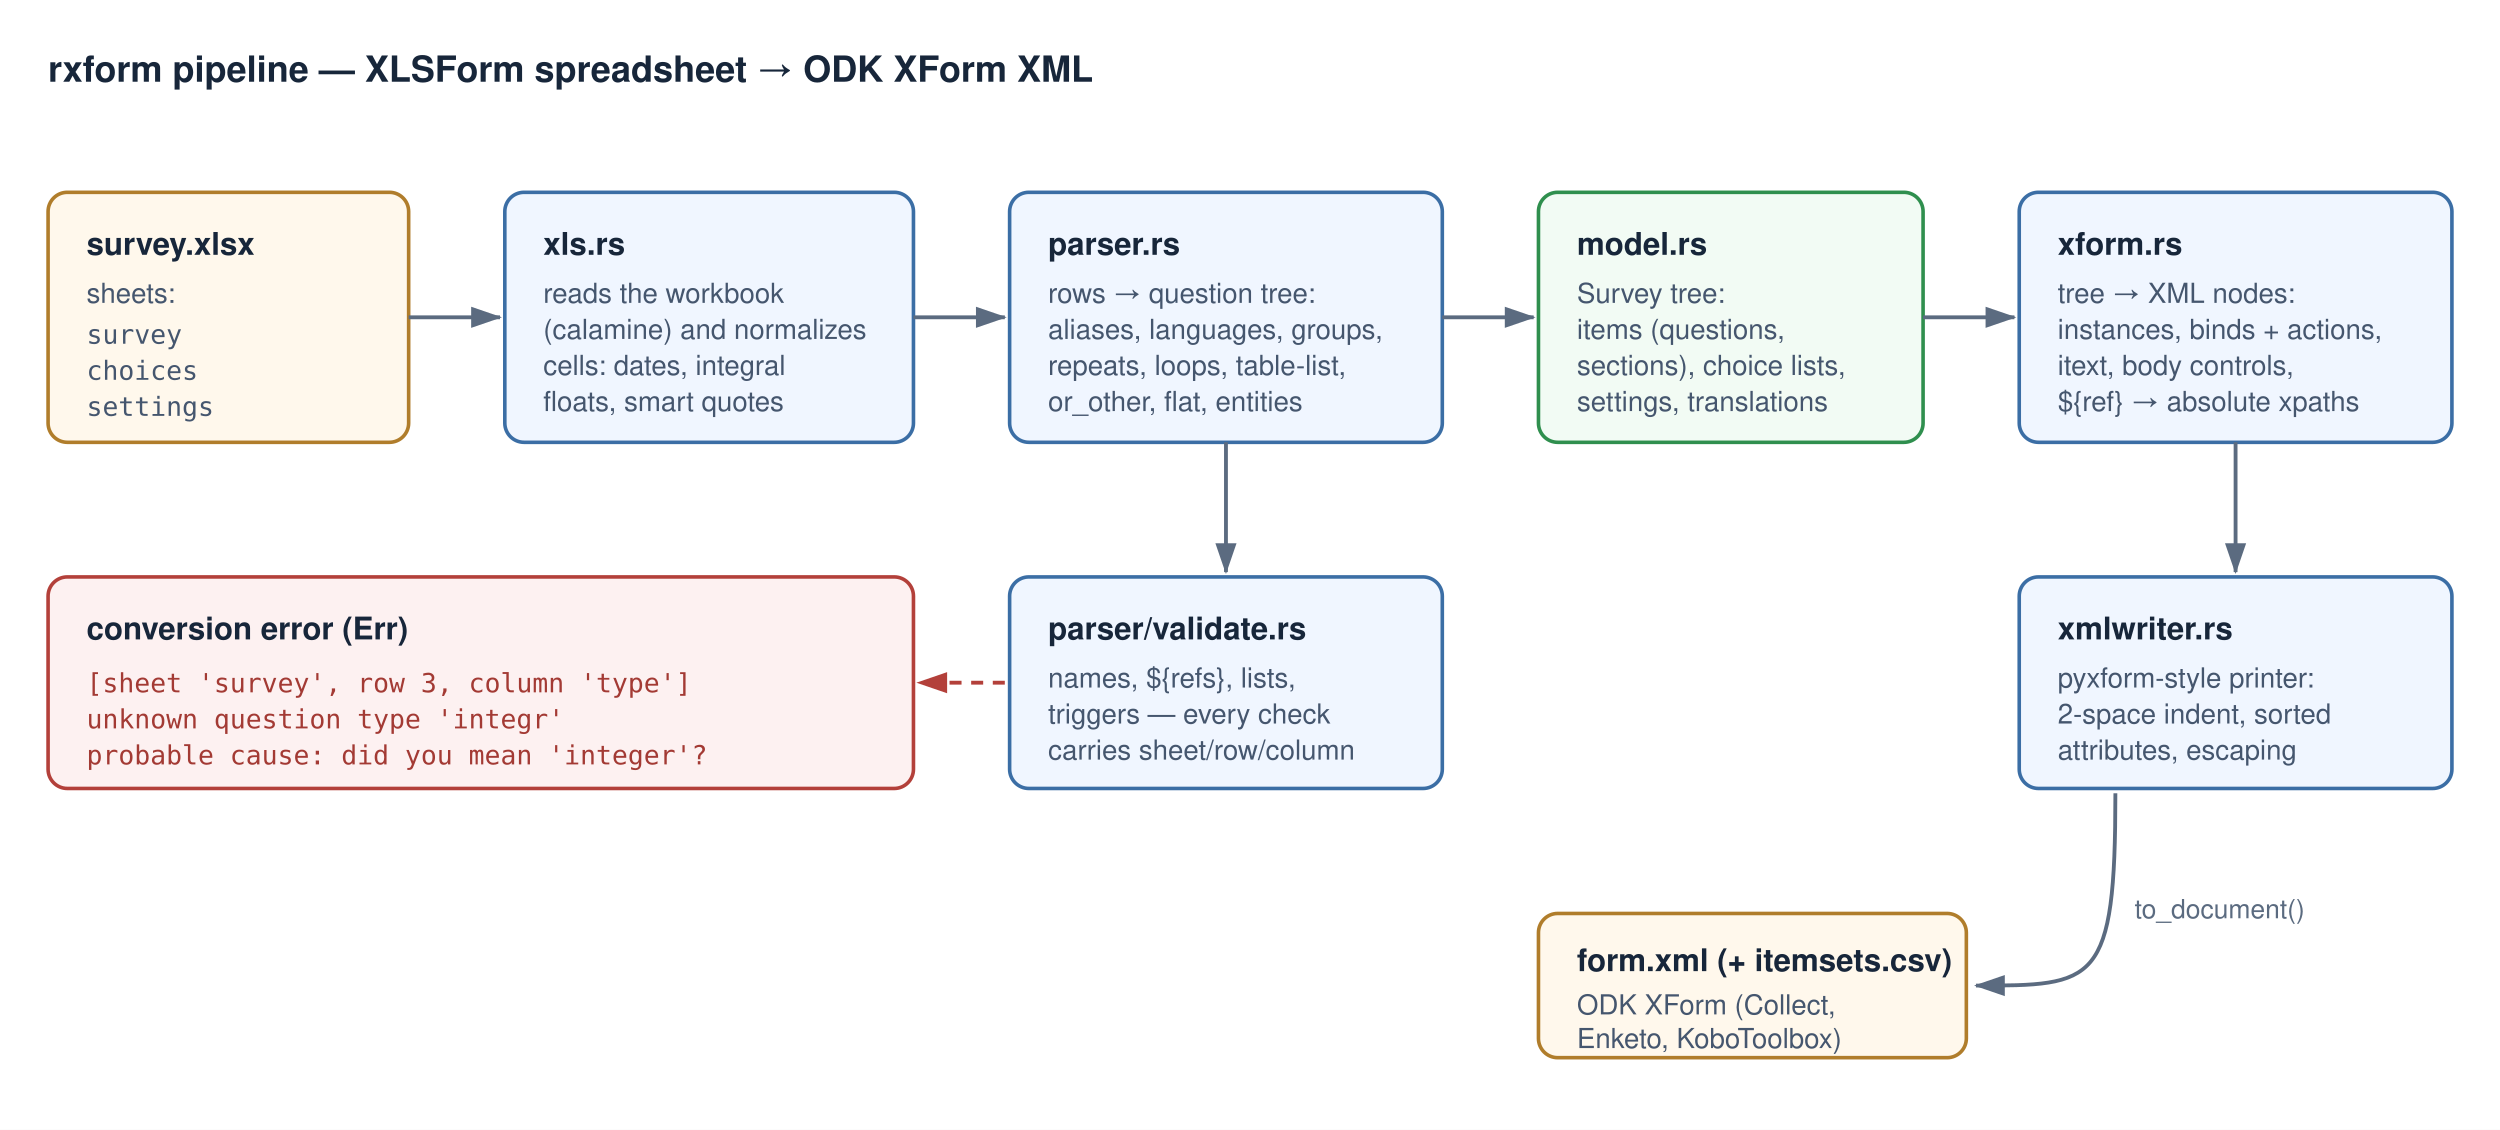
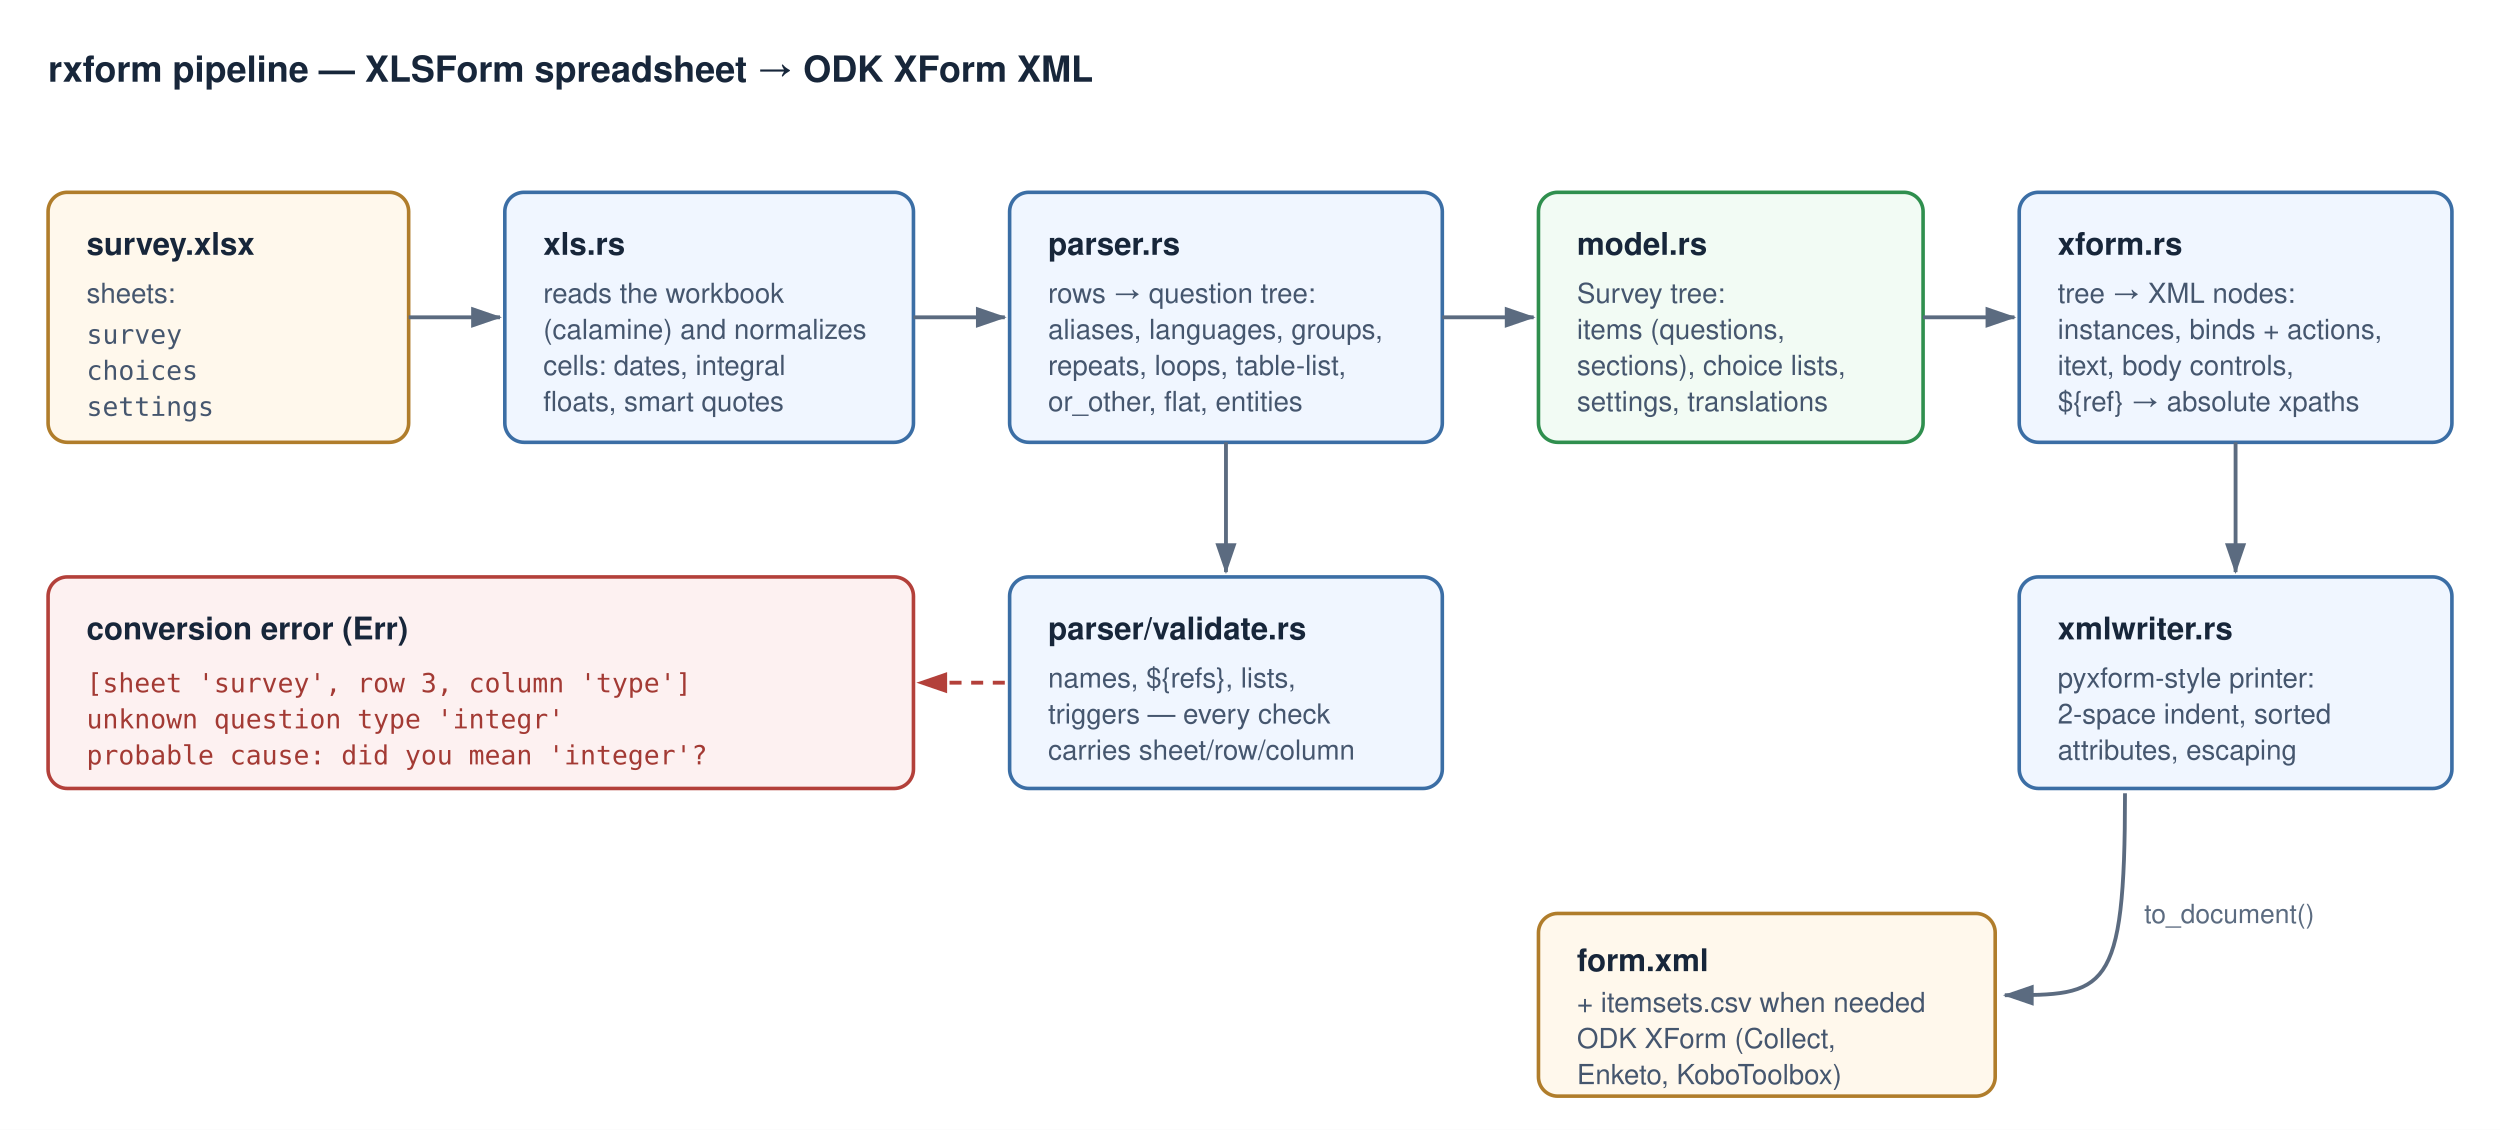
<svg xmlns="http://www.w3.org/2000/svg" viewBox="0 0 1040 470" font-family="-apple-system, 'Segoe UI', Helvetica, Arial, sans-serif">
  <style>
    .bg { fill: #ffffff; }
    .box { fill: #f0f6ff; stroke: #3b6ea5; stroke-width: 1.5; rx: 8; }
    .data { fill: #f2fbf4; stroke: #2f8f4e; stroke-width: 1.5; rx: 8; }
    .file { fill: #fff8ec; stroke: #b07d2b; stroke-width: 1.5; rx: 8; }
    .errbox { fill: #fdf1f1; stroke: #b3403a; stroke-width: 1.5; rx: 8; }
    .title { font-size: 15px; font-weight: 600; fill: #17263a; }
    .mod { font-size: 13px; font-weight: 600; fill: #17263a; }
    .small { font-size: 11.5px; fill: #45566e; }
    .mono { font-family: ui-monospace, 'SF Mono', Menlo, Consolas, monospace; font-size: 11px; fill: #45566e; }
    .monored { font-family: ui-monospace, 'SF Mono', Menlo, Consolas, monospace; font-size: 11px; fill: #a33a34; }
    .arrow { stroke: #5b6b80; stroke-width: 1.6; fill: none; marker-end: url(#head); }
    .arrowred { stroke: #b3403a; stroke-width: 1.6; fill: none; marker-end: url(#headred); stroke-dasharray: 5 4; }
    .lbl { font-size: 11px; fill: #5b6b80; }
    @media (prefers-color-scheme: dark) {
      .bg { fill: #0e1420; }
      .box { fill: #16233a; stroke: #6ea3dd; }
      .data { fill: #12291b; stroke: #58b877; }
      .file { fill: #2b2312; stroke: #d3a04c; }
      .errbox { fill: #2d1716; stroke: #d96b64; }
      .title { fill: #e8eef7; }
      .mod { fill: #e8eef7; }
      .small { fill: #a7b4c6; }
      .mono { fill: #a7b4c6; }
      .monored { fill: #e08983; }
      .arrow { stroke: #8fa1b8; }
      .arrowred { stroke: #d96b64; }
      .lbl { fill: #8fa1b8; }
    }
  </style>
  <defs>
    <marker id="head" markerWidth="8" markerHeight="5.5" refX="7.5" refY="2.75" orient="auto">
      <path d="M0,0 L8,2.75 L0,5.5 z" fill="#5b6b80" />
    </marker>
    <marker id="headred" markerWidth="8" markerHeight="5.5" refX="7.5" refY="2.75" orient="auto">
      <path d="M0,0 L8,2.75 L0,5.5 z" fill="#b3403a" />
    </marker>
  </defs>
  <rect class="bg" x="0" y="0" width="1040" height="470" />
  <text class="title" x="20" y="34">rxform pipeline — XLSForm spreadsheet → ODK XForm XML</text>
  <rect rx="8" class="file" x="20" y="80" width="150" height="104" />
  <text class="mod" x="36" y="106">survey.xlsx</text>
  <text class="small" x="36" y="126">sheets:</text>
  <text class="mono" x="36" y="143">survey</text>
  <text class="mono" x="36" y="158">choices</text>
  <text class="mono" x="36" y="173">settings</text>
  <rect rx="8" class="box" x="210" y="80" width="170" height="104" />
  <text class="mod" x="226" y="106">xls.rs</text>
  <text class="small" x="226" y="126">reads the workbook</text>
  <text class="small" x="226" y="141">(calamine) and normalizes</text>
  <text class="small" x="226" y="156">cells: dates, integral</text>
  <text class="small" x="226" y="171">floats, smart quotes</text>
  <rect rx="8" class="box" x="420" y="80" width="180" height="104" />
  <text class="mod" x="436" y="106">parser.rs</text>
  <text class="small" x="436" y="126">rows → question tree:</text>
  <text class="small" x="436" y="141">aliases, languages, groups,</text>
  <text class="small" x="436" y="156">repeats, loops, table-list,</text>
  <text class="small" x="436" y="171">or_other, flat, entities</text>
  <rect rx="8" class="data" x="640" y="80" width="160" height="104" />
  <text class="mod" x="656" y="106">model.rs</text>
  <text class="small" x="656" y="126">Survey tree:</text>
  <text class="small" x="656" y="141">items (questions,</text>
  <text class="small" x="656" y="156">sections), choice lists,</text>
  <text class="small" x="656" y="171">settings, translations</text>
  <rect rx="8" class="box" x="840" y="80" width="180" height="104" />
  <text class="mod" x="856" y="106">xform.rs</text>
  <text class="small" x="856" y="126">tree → XML nodes:</text>
  <text class="small" x="856" y="141">instances, binds + actions,</text>
  <text class="small" x="856" y="156">itext, body controls,</text>
  <text class="small" x="856" y="171">${ref} → absolute xpaths</text>
  <path class="arrow" d="M170,132 L208,132" />
  <path class="arrow" d="M380,132 L418,132" />
  <path class="arrow" d="M600,132 L638,132" />
  <path class="arrow" d="M800,132 L838,132" />
  <rect rx="8" class="box" x="420" y="240" width="180" height="88" />
  <text class="mod" x="436" y="266">parser/validate.rs</text>
  <text class="small" x="436" y="286">names, ${refs}, lists,</text>
  <text class="small" x="436" y="301">triggers — every check</text>
  <text class="small" x="436" y="316">carries sheet/row/column</text>
  <path class="arrow" d="M510,184 L510,238" />
  <rect rx="8" class="box" x="840" y="240" width="180" height="88" />
  <text class="mod" x="856" y="266">xmlwriter.rs</text>
  <text class="small" x="856" y="286">pyxform-style printer:</text>
  <text class="small" x="856" y="301">2-space indent, sorted</text>
  <text class="small" x="856" y="316">attributes, escaping</text>
  <path class="arrow" d="M930,184 L930,238" />
-   <rect rx="8" class="file" x="640" y="380" width="178" height="60" />
-   <text class="mod" x="656" y="404">form.xml (+ itemsets.csv)</text>
-   <text class="small" x="656" y="422">ODK XForm (Collect,</text>
-   <text class="small" x="656" y="436">Enketo, KoboToolbox)</text>
-   <path class="arrow" d="M880,330 C880,410 872,410 822,410" />
-   <text class="lbl" x="888" y="382">to_document()</text>
+   <rect rx="8" class="file" x="640" y="380" width="190" height="76" />
+   <text class="mod" x="656" y="404">form.xml</text>
+   <text class="small" x="656" y="421">+ itemsets.csv when needed</text>
+   <text class="small" x="656" y="436">ODK XForm (Collect,</text>
+   <text class="small" x="656" y="451">Enketo, KoboToolbox)</text>
+   <path class="arrow" d="M884,330 C884,414 876,414 834,414" />
+   <text class="lbl" x="892" y="384">to_document()</text>
  <rect rx="8" class="errbox" x="20" y="240" width="360" height="88" />
  <text class="mod" x="36" y="266">conversion error (Err)</text>
  <text class="monored" x="36" y="288">[sheet 'survey', row 3, column 'type']</text>
  <text class="monored" x="36" y="303">unknown question type 'integr'</text>
  <text class="monored" x="36" y="318">probable cause: did you mean 'integer'?</text>
  <path class="arrowred" d="M418,284 L382,284" />
</svg>
